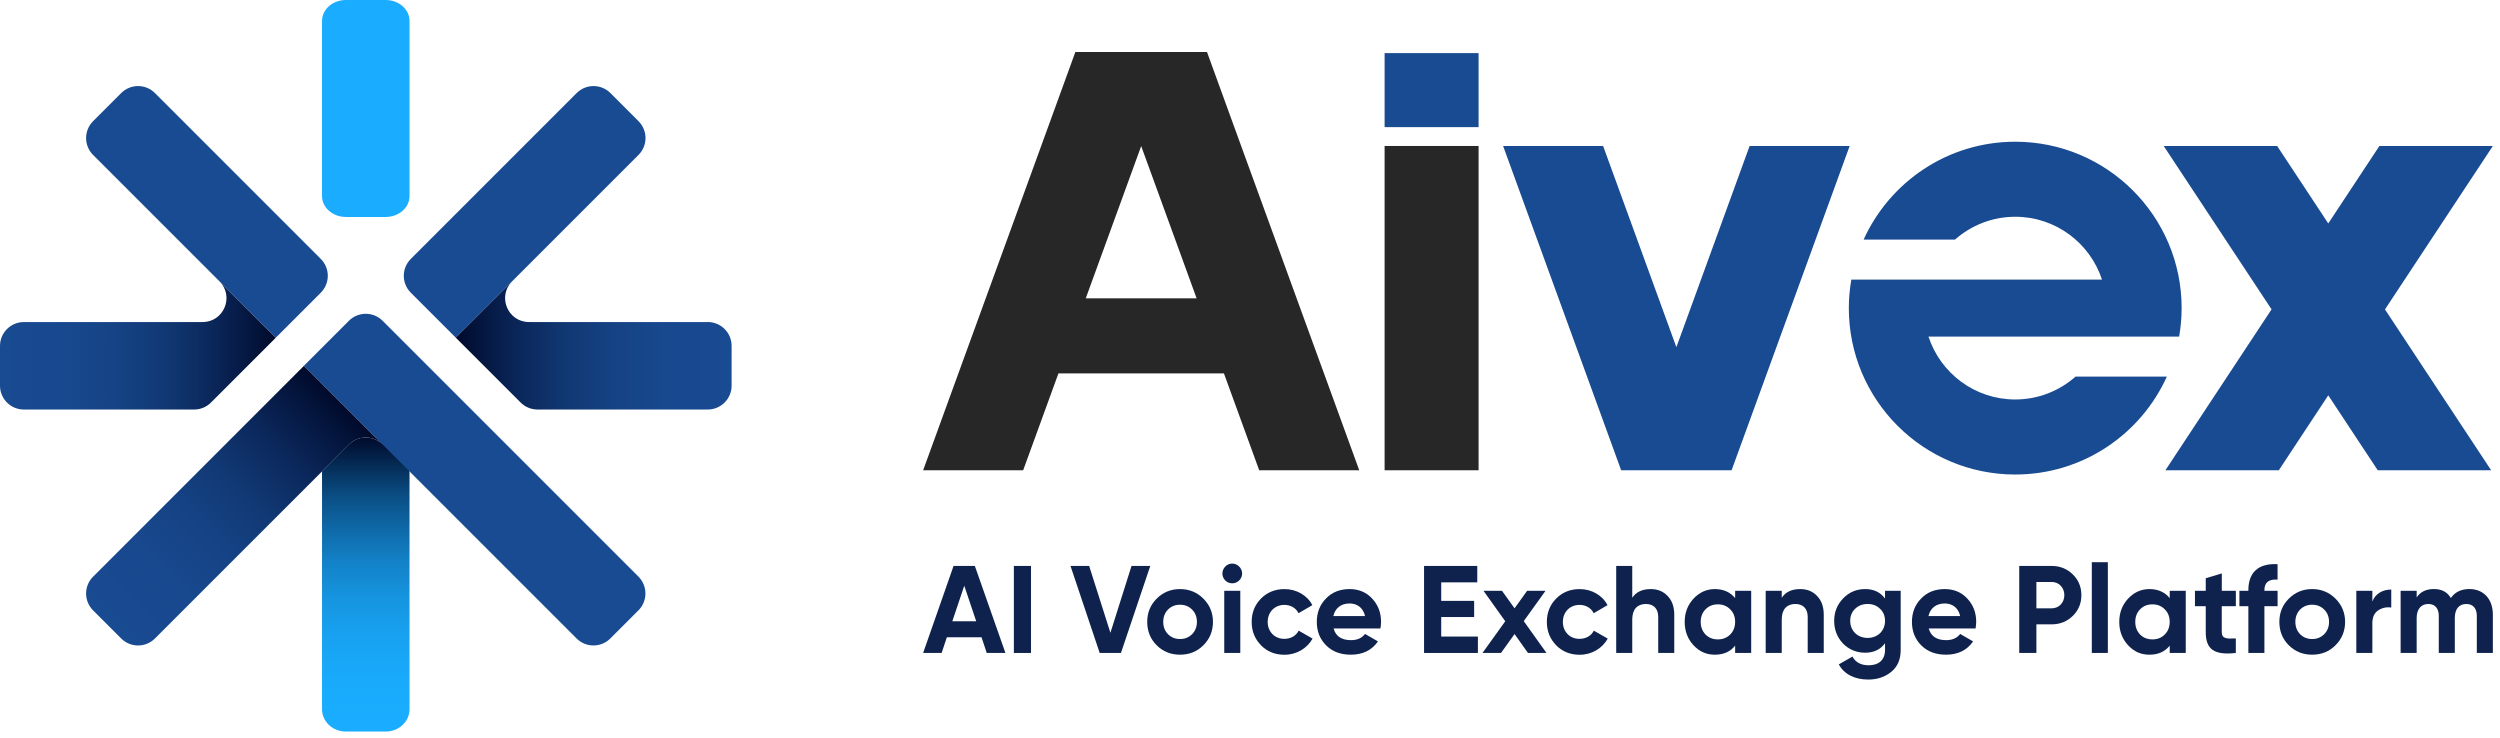
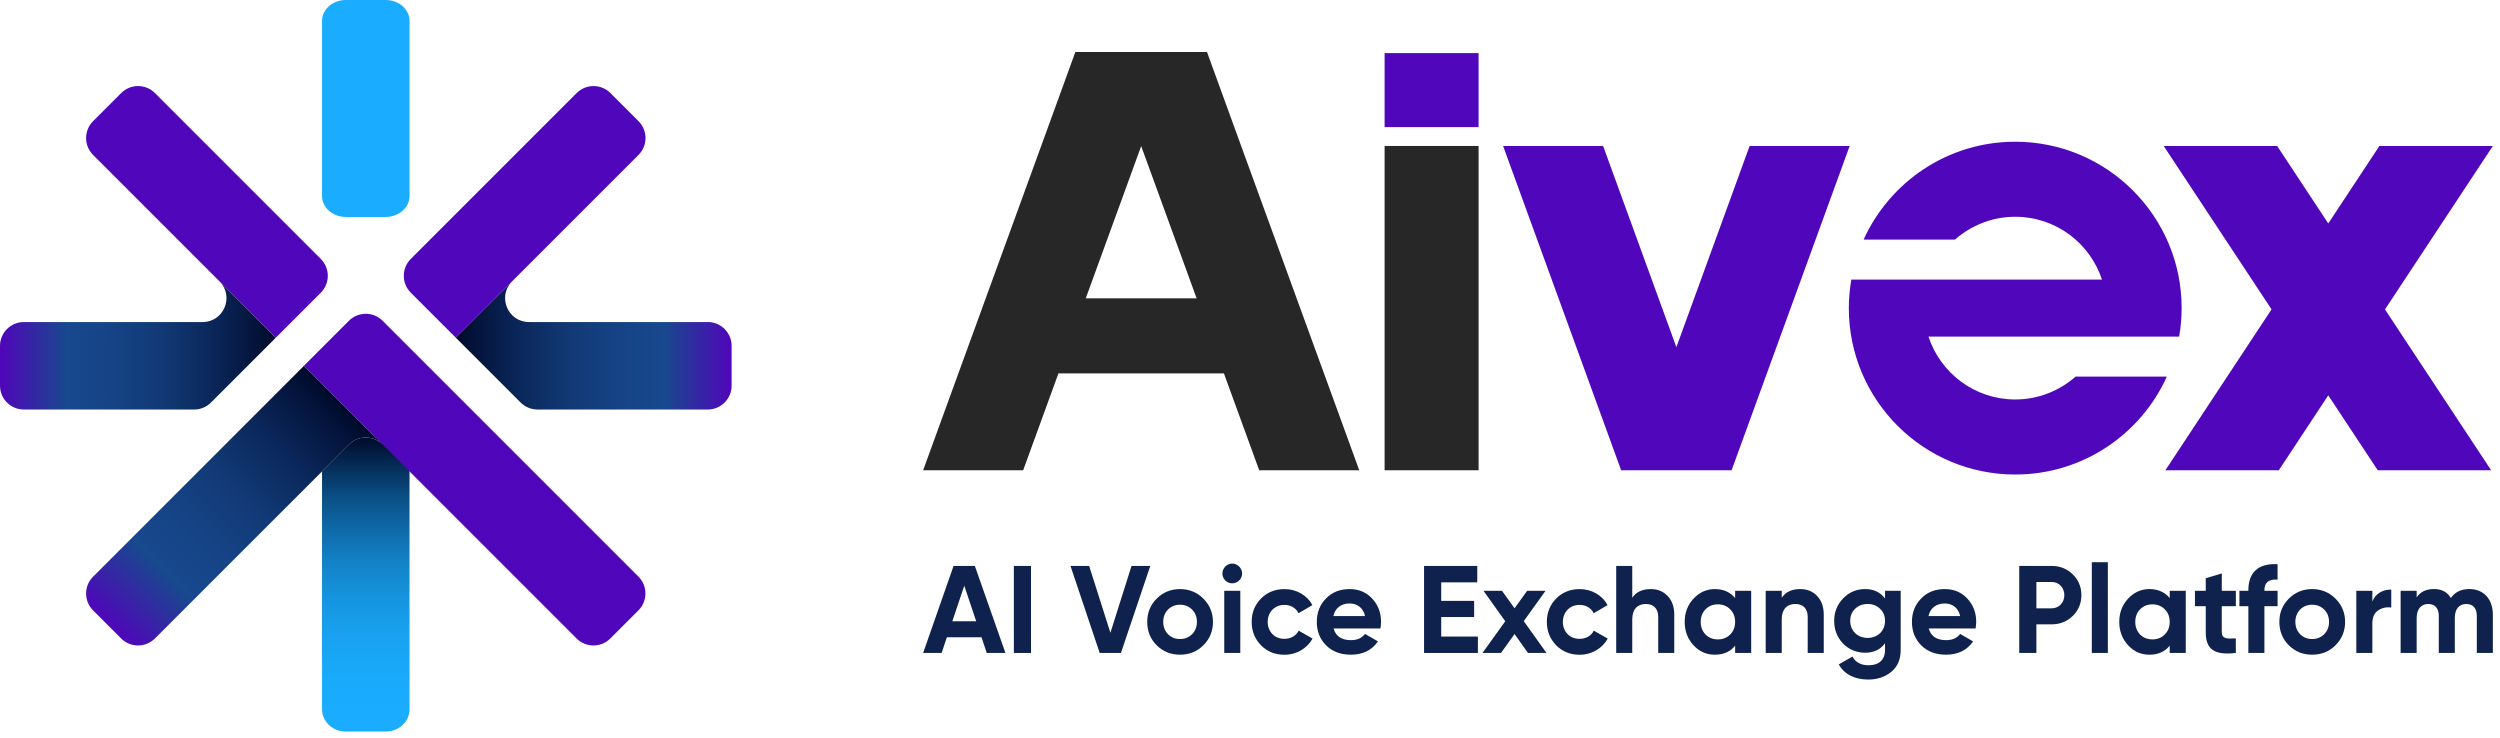
<svg xmlns="http://www.w3.org/2000/svg" width="244" height="72" viewBox="0 0 244 72" fill="none">
  <path d="M39.97 19.14V2.039C39.97 0.912 38.927 0 37.641 0H33.759C32.473 0 31.43 0.912 31.43 2.039V19.137C31.43 20.264 32.473 21.176 33.759 21.176H37.641C38.927 21.176 39.97 20.264 39.97 19.137V19.14Z" fill="#1AADFF" />
  <path d="M37.348 43.382L56.28 62.317L37.348 43.382Z" fill="#1664E4" />
  <path d="M37.641 42.675H36.638L37.346 43.382C36.435 42.474 34.962 42.474 34.052 43.382L31.43 46.004V69.226C31.43 70.427 32.473 71.4 33.759 71.4H37.641C38.927 71.4 39.97 70.427 39.97 69.226V44.846C39.97 43.646 38.927 42.672 37.641 42.672V42.675Z" fill="url(#paint0_linear_168_3126)" />
  <path d="M9.085 56.279C8.175 57.19 8.175 58.663 9.085 59.573L11.829 62.317C12.739 63.227 14.212 63.227 15.122 62.317L34.055 43.384C34.965 42.474 36.438 42.474 37.349 43.384L29.666 35.702L9.087 56.282L9.085 56.279Z" fill="url(#paint1_linear_168_3126)" />
-   <path d="M62.314 56.279L37.344 31.309C36.434 30.399 34.961 30.399 34.051 31.309L29.66 35.7L37.342 43.382L56.275 62.315C57.185 63.225 58.658 63.225 59.568 62.315L62.312 59.571C63.222 58.66 63.222 57.187 62.312 56.277L62.314 56.279Z" fill="#194B92" />
-   <path d="M62.319 15.121C63.229 14.211 63.229 12.737 62.319 11.827L59.575 9.083C58.665 8.173 57.191 8.173 56.281 9.083L40.093 25.272C39.183 26.182 39.183 27.655 40.093 28.565L44.483 32.956L49.983 27.457L62.319 15.121Z" fill="#194B92" />
+   <path d="M62.314 56.279L37.344 31.309C36.434 30.399 34.961 30.399 34.051 31.309L29.66 35.7L37.342 43.382L56.275 62.315C57.185 63.225 58.658 63.225 59.568 62.315L62.312 59.571C63.222 58.66 63.222 57.187 62.312 56.277L62.314 56.279Z" fill="#5006ba" />
+   <path d="M62.319 15.121C63.229 14.211 63.229 12.737 62.319 11.827L59.575 9.083C58.665 8.173 57.191 8.173 56.281 9.083L40.093 25.272C39.183 26.182 39.183 27.655 40.093 28.565L44.483 32.956L49.983 27.457L62.319 15.121Z" fill="#5006ba" />
  <path d="M69.076 31.431H51.63C49.555 31.431 48.517 28.924 49.983 27.457L44.484 32.956L50.815 39.286C51.252 39.724 51.844 39.969 52.462 39.969H69.076C70.362 39.969 71.405 38.926 71.405 37.64V33.758C71.405 32.472 70.362 31.429 69.076 31.429V31.431Z" fill="url(#paint2_linear_168_3126)" />
  <path d="M21.42 27.457C22.886 28.924 21.848 31.431 19.773 31.431H2.329C1.043 31.431 0 32.474 0 33.76V37.642C0 38.928 1.043 39.971 2.329 39.971H18.944C19.561 39.971 20.154 39.726 20.59 39.289L26.921 32.958L21.422 27.459L21.42 27.457Z" fill="url(#paint3_linear_168_3126)" />
-   <path d="M31.311 28.565C32.221 27.655 32.221 26.182 31.311 25.272L15.122 9.083C14.212 8.173 12.739 8.173 11.829 9.083L9.085 11.827C8.175 12.737 8.175 14.211 9.085 15.121L21.421 27.457L26.92 32.956L31.311 28.565Z" fill="#194B92" />
+   <path d="M31.311 28.565C32.221 27.655 32.221 26.182 31.311 25.272L15.122 9.083C14.212 8.173 12.739 8.173 11.829 9.083L9.085 11.827C8.175 12.737 8.175 14.211 9.085 15.121L21.421 27.457L26.92 32.956L31.311 28.565Z" fill="#5006ba" />
  <path d="M129.22 36.443L128.253 33.79L126.552 29.119L123.887 21.798L121.22 14.474L117.803 5.075H104.955L101.537 14.474L98.87 21.798L96.205 29.119L93.538 36.443L90.098 45.898H99.861L103.304 36.443H119.456L122.898 45.898H132.662L129.222 36.443H129.22ZM105.969 29.119L108.634 21.798L111.301 14.474L111.38 14.256L111.459 14.474L114.126 21.798L116.791 29.119H105.969Z" fill="#272727" />
-   <path d="M232.773 30.199L243.136 45.898H232.068L227.238 38.584L222.413 45.898H211.342L221.703 30.194L211.176 14.247H222.248L226.844 21.21L227.238 21.809L227.635 21.21L232.23 14.247H243.303L232.773 30.199Z" fill="#194B92" />
+   <path d="M232.773 30.199L243.136 45.898H232.068L227.238 38.584L222.413 45.898H211.342L221.703 30.194L211.176 14.247H222.248L226.844 21.21L227.238 21.809L227.635 21.21L232.23 14.247H243.303L232.773 30.199Z" fill="#5006ba" />
  <path d="M144.31 14.247H135.137V45.898H144.31V14.247Z" fill="#272727" />
-   <path d="M170.763 14.247L163.615 33.884L156.464 14.247H146.703L158.224 45.898H169.004L180.527 14.247H170.763Z" fill="#194B92" />
-   <path d="M144.31 5.184H135.137V12.408H144.31V5.184Z" fill="#194B92" />
-   <path d="M208.173 32.855H212.685C212.841 31.951 212.928 31.021 212.928 30.072C212.928 21.104 205.656 13.832 196.688 13.832C190.103 13.832 184.437 17.754 181.889 23.386H190.804C192.374 22.003 194.431 21.156 196.688 21.156C200.639 21.156 203.985 23.729 205.154 27.29H180.689C180.533 28.194 180.445 29.124 180.445 30.072C180.445 39.041 187.717 46.313 196.686 46.313C203.271 46.313 208.936 42.391 211.484 36.759H202.57C201 38.142 198.943 38.989 196.686 38.989C192.734 38.989 189.389 36.416 188.22 32.855H208.17H208.173Z" fill="#194B92" />
+   <path d="M170.763 14.247L163.615 33.884L156.464 14.247H146.703L158.224 45.898H169.004L180.527 14.247H170.763Z" fill="#5006ba" />
+   <path d="M144.31 5.184H135.137V12.408H144.31V5.184Z" fill="#5006ba" />
+   <path d="M208.173 32.855H212.685C212.841 31.951 212.928 31.021 212.928 30.072C212.928 21.104 205.656 13.832 196.688 13.832C190.103 13.832 184.437 17.754 181.889 23.386H190.804C192.374 22.003 194.431 21.156 196.688 21.156C200.639 21.156 203.985 23.729 205.154 27.29H180.689C180.533 28.194 180.445 29.124 180.445 30.072C180.445 39.041 187.717 46.313 196.686 46.313C203.271 46.313 208.936 42.391 211.484 36.759H202.57C201 38.142 198.943 38.989 196.686 38.989C192.734 38.989 189.389 36.416 188.22 32.855H208.17H208.173Z" fill="#5006ba" />
  <path d="M96.306 63.727L95.797 62.197H92.413L91.904 63.727H90.098L93.069 55.234H95.144L98.129 63.727H96.309H96.306ZM92.947 60.634H95.277L94.112 57.165L92.947 60.634Z" fill="#0E224D" />
  <path d="M98.953 55.236H100.627V63.729H98.953V55.236Z" fill="#0E224D" />
  <path d="M107.33 63.727L104.48 55.234H106.301L108.376 61.761L110.437 55.234H112.268L109.405 63.727H107.33Z" fill="#0E224D" />
  <path d="M115.17 63.898C114.271 63.898 113.507 63.594 112.89 62.977C112.273 62.36 111.969 61.594 111.969 60.697C111.969 59.8 112.273 59.048 112.89 58.429C113.51 57.809 114.273 57.494 115.17 57.494C116.067 57.494 116.833 57.809 117.45 58.429C118.069 59.048 118.385 59.8 118.385 60.697C118.385 61.594 118.069 62.36 117.45 62.977C116.83 63.596 116.067 63.898 115.17 63.898ZM115.17 62.369C115.643 62.369 116.031 62.211 116.346 61.896C116.661 61.58 116.819 61.179 116.819 60.695C116.819 60.211 116.661 59.809 116.346 59.494C116.031 59.179 115.643 59.021 115.17 59.021C114.697 59.021 114.309 59.179 113.994 59.494C113.69 59.809 113.532 60.211 113.532 60.695C113.532 61.179 113.69 61.58 113.994 61.896C114.309 62.211 114.697 62.369 115.17 62.369Z" fill="#0E224D" />
  <path d="M119.305 55.975C119.305 55.453 119.742 55.004 120.262 55.004C120.783 55.004 121.233 55.453 121.233 55.975C121.233 56.498 120.796 56.932 120.262 56.932C119.728 56.932 119.305 56.495 119.305 55.975ZM119.487 63.727V57.66H121.053V63.727H119.487Z" fill="#0E224D" />
  <path d="M123.074 62.977C122.468 62.357 122.164 61.605 122.164 60.697C122.164 59.789 122.468 59.035 123.074 58.417C123.694 57.798 124.457 57.496 125.368 57.496C126.543 57.496 127.589 58.102 128.084 59.062L126.737 59.85C126.494 59.352 125.974 59.037 125.354 59.037C124.419 59.037 123.727 59.728 123.727 60.699C123.727 61.172 123.885 61.573 124.189 61.889C124.493 62.193 124.881 62.351 125.354 62.351C125.985 62.351 126.507 62.047 126.748 61.551L128.107 62.328C127.573 63.285 126.541 63.905 125.365 63.905C124.455 63.905 123.691 63.601 123.072 62.984L123.074 62.977Z" fill="#0E224D" />
  <path d="M130.16 61.339C130.367 62.103 130.937 62.479 131.869 62.479C132.464 62.479 132.924 62.272 133.228 61.873L134.489 62.601C133.895 63.461 133.009 63.898 131.845 63.898C130.838 63.898 130.038 63.594 129.43 62.988C128.824 62.382 128.52 61.616 128.52 60.695C128.52 59.773 128.824 59.021 129.416 58.415C130.011 57.795 130.788 57.494 131.721 57.494C132.606 57.494 133.347 57.798 133.917 58.415C134.498 59.035 134.791 59.787 134.791 60.695C134.791 60.902 134.767 61.107 134.73 61.337H130.157L130.16 61.339ZM133.228 60.125C133.045 59.3 132.439 58.899 131.723 58.899C130.885 58.899 130.315 59.348 130.133 60.125H133.226H133.228Z" fill="#0E224D" />
  <path d="M140.662 62.128H144.242V63.729H138.988V55.236H144.181V56.838H140.662V58.645H143.877V60.222H140.662V62.128Z" fill="#0E224D" />
  <path d="M150.936 63.727H149.129L147.821 61.882L146.498 63.727H144.691L146.913 60.634L144.788 57.663H146.595L147.821 59.373L149.046 57.663H150.842L148.717 60.623L150.938 63.729L150.936 63.727Z" fill="#0E224D" />
  <path d="M151.883 62.977C151.277 62.357 150.973 61.605 150.973 60.697C150.973 59.789 151.277 59.035 151.883 58.417C152.502 57.798 153.266 57.496 154.176 57.496C155.352 57.496 156.397 58.102 156.893 59.062L155.546 59.85C155.303 59.352 154.782 59.037 154.163 59.037C153.228 59.037 152.536 59.728 152.536 60.699C152.536 61.172 152.694 61.573 152.998 61.889C153.302 62.193 153.69 62.351 154.163 62.351C154.793 62.351 155.316 62.047 155.557 61.551L156.916 62.328C156.382 63.285 155.35 63.905 154.174 63.905C153.264 63.905 152.5 63.601 151.881 62.984L151.883 62.977Z" fill="#0E224D" />
  <path d="M162.752 58.16C163.189 58.609 163.408 59.215 163.408 60.005V63.729H161.842V60.199C161.842 59.386 161.369 58.949 160.642 58.949C159.828 58.949 159.308 59.447 159.308 60.454V63.729H157.742V55.236H159.308V58.343C159.684 57.773 160.29 57.494 161.115 57.494C161.781 57.494 162.327 57.712 162.752 58.16Z" fill="#0E224D" />
  <path d="M169.35 57.663H170.916V63.729H169.35V63.013C168.877 63.608 168.222 63.898 167.372 63.898C166.523 63.898 165.868 63.594 165.286 62.977C164.716 62.357 164.426 61.594 164.426 60.697C164.426 59.8 164.716 59.048 165.286 58.429C165.868 57.809 166.559 57.494 167.372 57.494C168.186 57.494 168.877 57.784 169.35 58.379V57.663ZM167.663 62.405C168.147 62.405 168.548 62.247 168.864 61.932C169.19 61.605 169.348 61.193 169.348 60.695C169.348 60.197 169.19 59.785 168.864 59.469C168.548 59.143 168.147 58.985 167.663 58.985C167.179 58.985 166.778 59.143 166.462 59.469C166.147 59.785 165.989 60.197 165.989 60.695C165.989 61.193 166.147 61.605 166.462 61.932C166.778 62.247 167.179 62.405 167.663 62.405Z" fill="#0E224D" />
  <path d="M177.342 58.16C177.779 58.609 177.998 59.215 177.998 60.005V63.729H176.432V60.199C176.432 59.386 175.959 58.949 175.231 58.949C174.418 58.949 173.898 59.447 173.898 60.454V63.729H172.332V57.663H173.898V58.343C174.274 57.773 174.88 57.494 175.704 57.494C176.371 57.494 176.916 57.712 177.342 58.16Z" fill="#0E224D" />
  <path d="M183.979 57.663H185.508V63.437C185.508 64.371 185.193 65.086 184.573 65.583C183.954 66.081 183.215 66.325 182.341 66.325C181.03 66.325 180 65.816 179.466 64.844L180.8 64.081C181.104 64.651 181.638 64.93 182.39 64.93C183.373 64.93 183.979 64.396 183.979 63.439V62.783C183.517 63.403 182.875 63.705 182.037 63.705C181.199 63.705 180.46 63.401 179.876 62.808C179.306 62.202 179.016 61.461 179.016 60.6C179.016 59.74 179.306 59.01 179.89 58.404C180.473 57.798 181.187 57.494 182.037 57.494C182.886 57.494 183.517 57.798 183.979 58.415V57.663ZM183.494 59.422C183.179 59.107 182.778 58.949 182.28 58.949C181.782 58.949 181.383 59.107 181.054 59.422C180.739 59.726 180.581 60.125 180.581 60.598C180.581 61.569 181.298 62.261 182.28 62.261C183.262 62.261 183.979 61.569 183.979 60.598C183.979 60.125 183.821 59.724 183.494 59.422Z" fill="#0E224D" />
  <path d="M188.245 61.339C188.451 62.103 189.023 62.479 189.955 62.479C190.55 62.479 191.01 62.272 191.314 61.873L192.575 62.601C191.981 63.461 191.095 63.898 189.931 63.898C188.924 63.898 188.124 63.594 187.516 62.988C186.91 62.382 186.605 61.616 186.605 60.695C186.605 59.773 186.91 59.021 187.502 58.415C188.097 57.795 188.874 57.494 189.807 57.494C190.692 57.494 191.433 57.798 192.003 58.415C192.587 59.035 192.877 59.787 192.877 60.695C192.877 60.902 192.852 61.107 192.816 61.337H188.243L188.245 61.339ZM191.314 60.125C191.131 59.3 190.525 58.899 189.809 58.899C188.971 58.899 188.401 59.348 188.218 60.125H191.312H191.314Z" fill="#0E224D" />
  <path d="M200.243 55.236C201.057 55.236 201.748 55.516 202.305 56.061C202.863 56.606 203.143 57.286 203.143 58.086C203.143 58.886 202.863 59.566 202.305 60.111C201.746 60.657 201.054 60.936 200.243 60.936H198.752V63.727H197.078V55.234H200.246L200.243 55.236ZM200.243 59.373C200.96 59.373 201.48 58.814 201.48 58.086C201.48 57.358 200.957 56.8 200.243 56.8H198.752V59.373H200.243Z" fill="#0E224D" />
  <path d="M204.16 63.727V54.871H205.726V63.727H204.16Z" fill="#0E224D" />
  <path d="M211.764 57.663H213.33V63.729H211.764V63.013C211.291 63.608 210.636 63.898 209.786 63.898C208.937 63.898 208.282 63.594 207.7 62.977C207.13 62.357 206.84 61.594 206.84 60.697C206.84 59.8 207.13 59.048 207.7 58.429C208.282 57.809 208.973 57.494 209.786 57.494C210.6 57.494 211.291 57.784 211.764 58.379V57.663ZM210.077 62.405C210.561 62.405 210.962 62.247 211.278 61.932C211.604 61.605 211.762 61.193 211.762 60.695C211.762 60.197 211.604 59.785 211.278 59.469C210.962 59.143 210.561 58.985 210.077 58.985C209.593 58.985 209.192 59.143 208.876 59.469C208.561 59.785 208.403 60.197 208.403 60.695C208.403 61.193 208.561 61.605 208.876 61.932C209.192 62.247 209.593 62.405 210.077 62.405Z" fill="#0E224D" />
  <path d="M218.216 59.167H216.844V61.691C216.844 62.346 217.317 62.357 218.216 62.31V63.729C216.069 63.973 215.281 63.353 215.281 61.691V59.167H214.227V57.663H215.281V56.437L216.847 55.964V57.663H218.219V59.167H218.216Z" fill="#0E224D" />
  <path d="M222.293 56.57C221.432 56.509 221.006 56.849 221.006 57.602V57.663H222.293V59.167H221.006V63.729H219.44V59.167H218.566V57.663H219.44V57.602C219.44 55.892 220.398 54.957 222.29 55.065V56.57H222.293Z" fill="#0E224D" />
  <path d="M225.666 63.898C224.767 63.898 224.004 63.594 223.386 62.977C222.767 62.357 222.465 61.594 222.465 60.697C222.465 59.8 222.769 59.048 223.386 58.429C224.006 57.809 224.769 57.494 225.666 57.494C226.563 57.494 227.329 57.809 227.946 58.429C228.565 59.048 228.881 59.8 228.881 60.697C228.881 61.594 228.565 62.36 227.946 62.977C227.326 63.596 226.563 63.898 225.666 63.898ZM225.666 62.369C226.139 62.369 226.527 62.211 226.842 61.896C227.157 61.58 227.315 61.179 227.315 60.695C227.315 60.211 227.157 59.809 226.842 59.494C226.527 59.179 226.139 59.021 225.666 59.021C225.193 59.021 224.805 59.179 224.49 59.494C224.186 59.809 224.028 60.211 224.028 60.695C224.028 61.179 224.186 61.58 224.49 61.896C224.805 62.211 225.193 62.369 225.666 62.369Z" fill="#0E224D" />
  <path d="M231.544 58.706C231.835 57.928 232.563 57.541 233.387 57.541V59.289C232.914 59.228 232.477 59.325 232.101 59.58C231.725 59.834 231.542 60.246 231.542 60.83V63.729H229.977V57.662H231.542V58.706H231.544Z" fill="#0E224D" />
  <path d="M243.303 59.992V63.729H241.737V60.102C241.737 59.374 241.361 58.949 240.719 58.949C240.003 58.949 239.59 59.433 239.59 60.321V63.729H238.025V60.102C238.025 59.374 237.648 58.949 237.006 58.949C236.315 58.949 235.866 59.433 235.866 60.321V63.729H234.301V57.662H235.866V58.304C236.231 57.759 236.788 57.491 237.554 57.491C238.32 57.491 238.851 57.782 239.203 58.365C239.604 57.784 240.21 57.491 241.01 57.491C242.404 57.491 243.303 58.473 243.303 59.99V59.992Z" fill="#0E224D" />
  <defs>
    <linearGradient id="paint0_linear_168_3126" x1="35.701" y1="71.4" x2="35.701" y2="42.675" gradientUnits="userSpaceOnUse">
      <stop stop-color="#1AADFF" />
      <stop offset="0.18" stop-color="#19AAFB" />
      <stop offset="0.32" stop-color="#18A2F1" />
      <stop offset="0.45" stop-color="#1695E0" />
      <stop offset="0.57" stop-color="#1383C9" />
      <stop offset="0.68" stop-color="#0F6BAA" />
      <stop offset="0.8" stop-color="#0A4E84" />
      <stop offset="0.9" stop-color="#052D58" />
      <stop offset="1" stop-color="#000A2B" />
    </linearGradient>
    <linearGradient id="paint1_linear_168_3126" x1="11.281" y1="61.767" x2="33.508" y2="39.541" gradientUnits="userSpaceOnUse">
-       <stop stop-color="#194B92" />
+       <stop stop-color="#5006ba" />
      <stop offset="0.24" stop-color="#18488E" />
      <stop offset="0.43" stop-color="#154284" />
      <stop offset="0.6" stop-color="#113873" />
      <stop offset="0.76" stop-color="#0B285C" />
      <stop offset="0.92" stop-color="#04153D" />
      <stop offset="1" stop-color="#000A2B" />
    </linearGradient>
    <linearGradient id="paint2_linear_168_3126" x1="44.484" y1="33.713" x2="71.403" y2="33.713" gradientUnits="userSpaceOnUse">
      <stop stop-color="#000A2B" />
      <stop offset="0.08" stop-color="#04153D" />
      <stop offset="0.24" stop-color="#0B285C" />
      <stop offset="0.4" stop-color="#113873" />
      <stop offset="0.57" stop-color="#154284" />
      <stop offset="0.76" stop-color="#18488E" />
-       <stop offset="1" stop-color="#194B92" />
+       <stop offset="1" stop-color="#5006ba" />
    </linearGradient>
    <linearGradient id="paint3_linear_168_3126" x1="0" y1="33.713" x2="26.919" y2="33.713" gradientUnits="userSpaceOnUse">
-       <stop stop-color="#194B92" />
+       <stop stop-color="#5006ba" />
      <stop offset="0.24" stop-color="#18488E" />
      <stop offset="0.43" stop-color="#154284" />
      <stop offset="0.6" stop-color="#113873" />
      <stop offset="0.76" stop-color="#0B285C" />
      <stop offset="0.92" stop-color="#04153D" />
      <stop offset="1" stop-color="#000A2B" />
    </linearGradient>
  </defs>
</svg>
